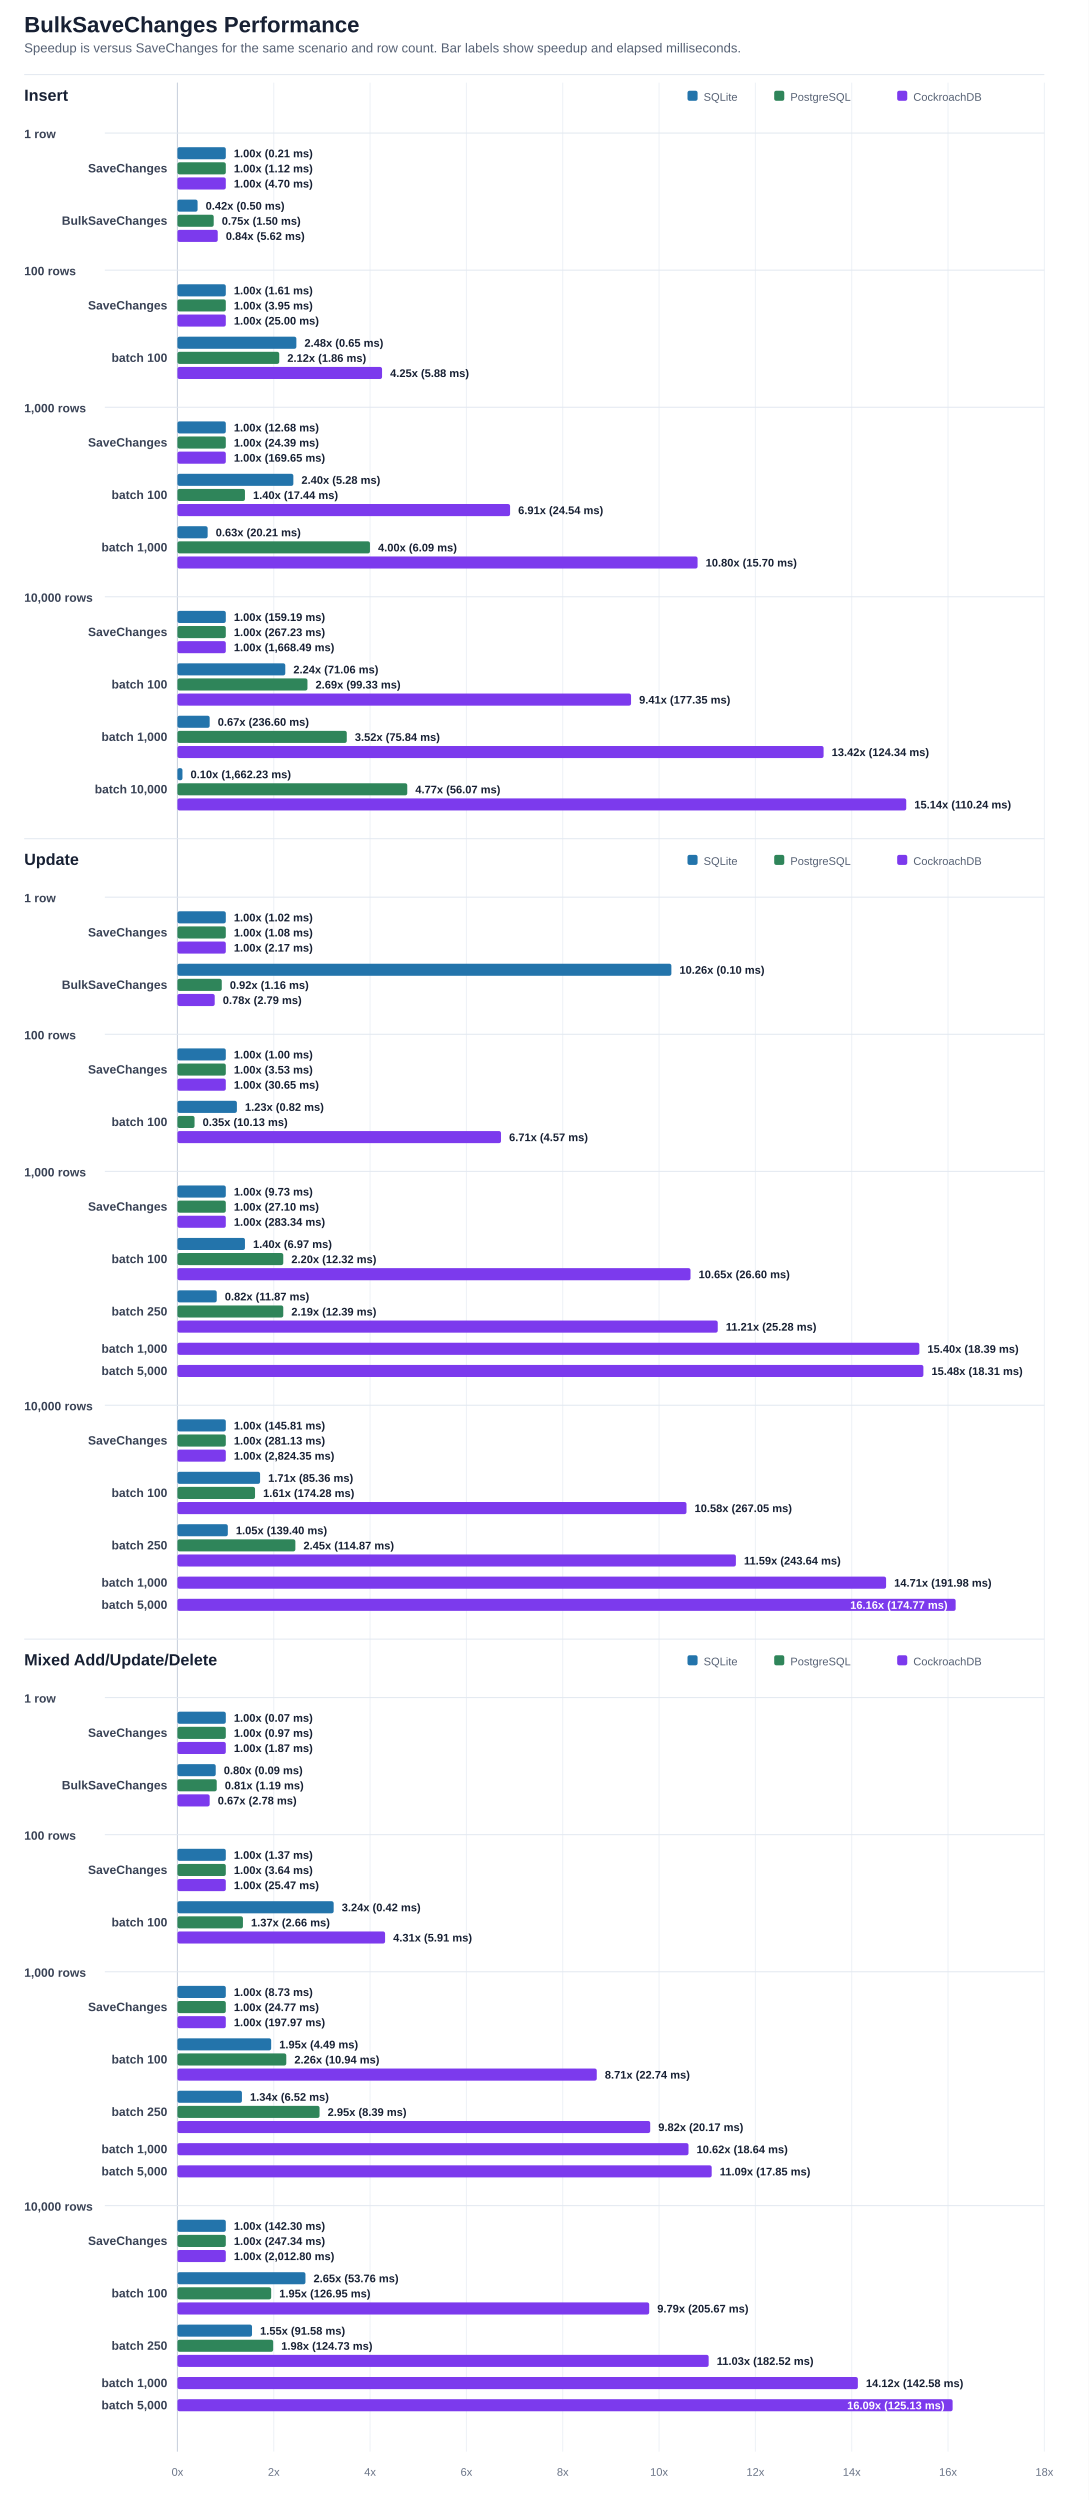
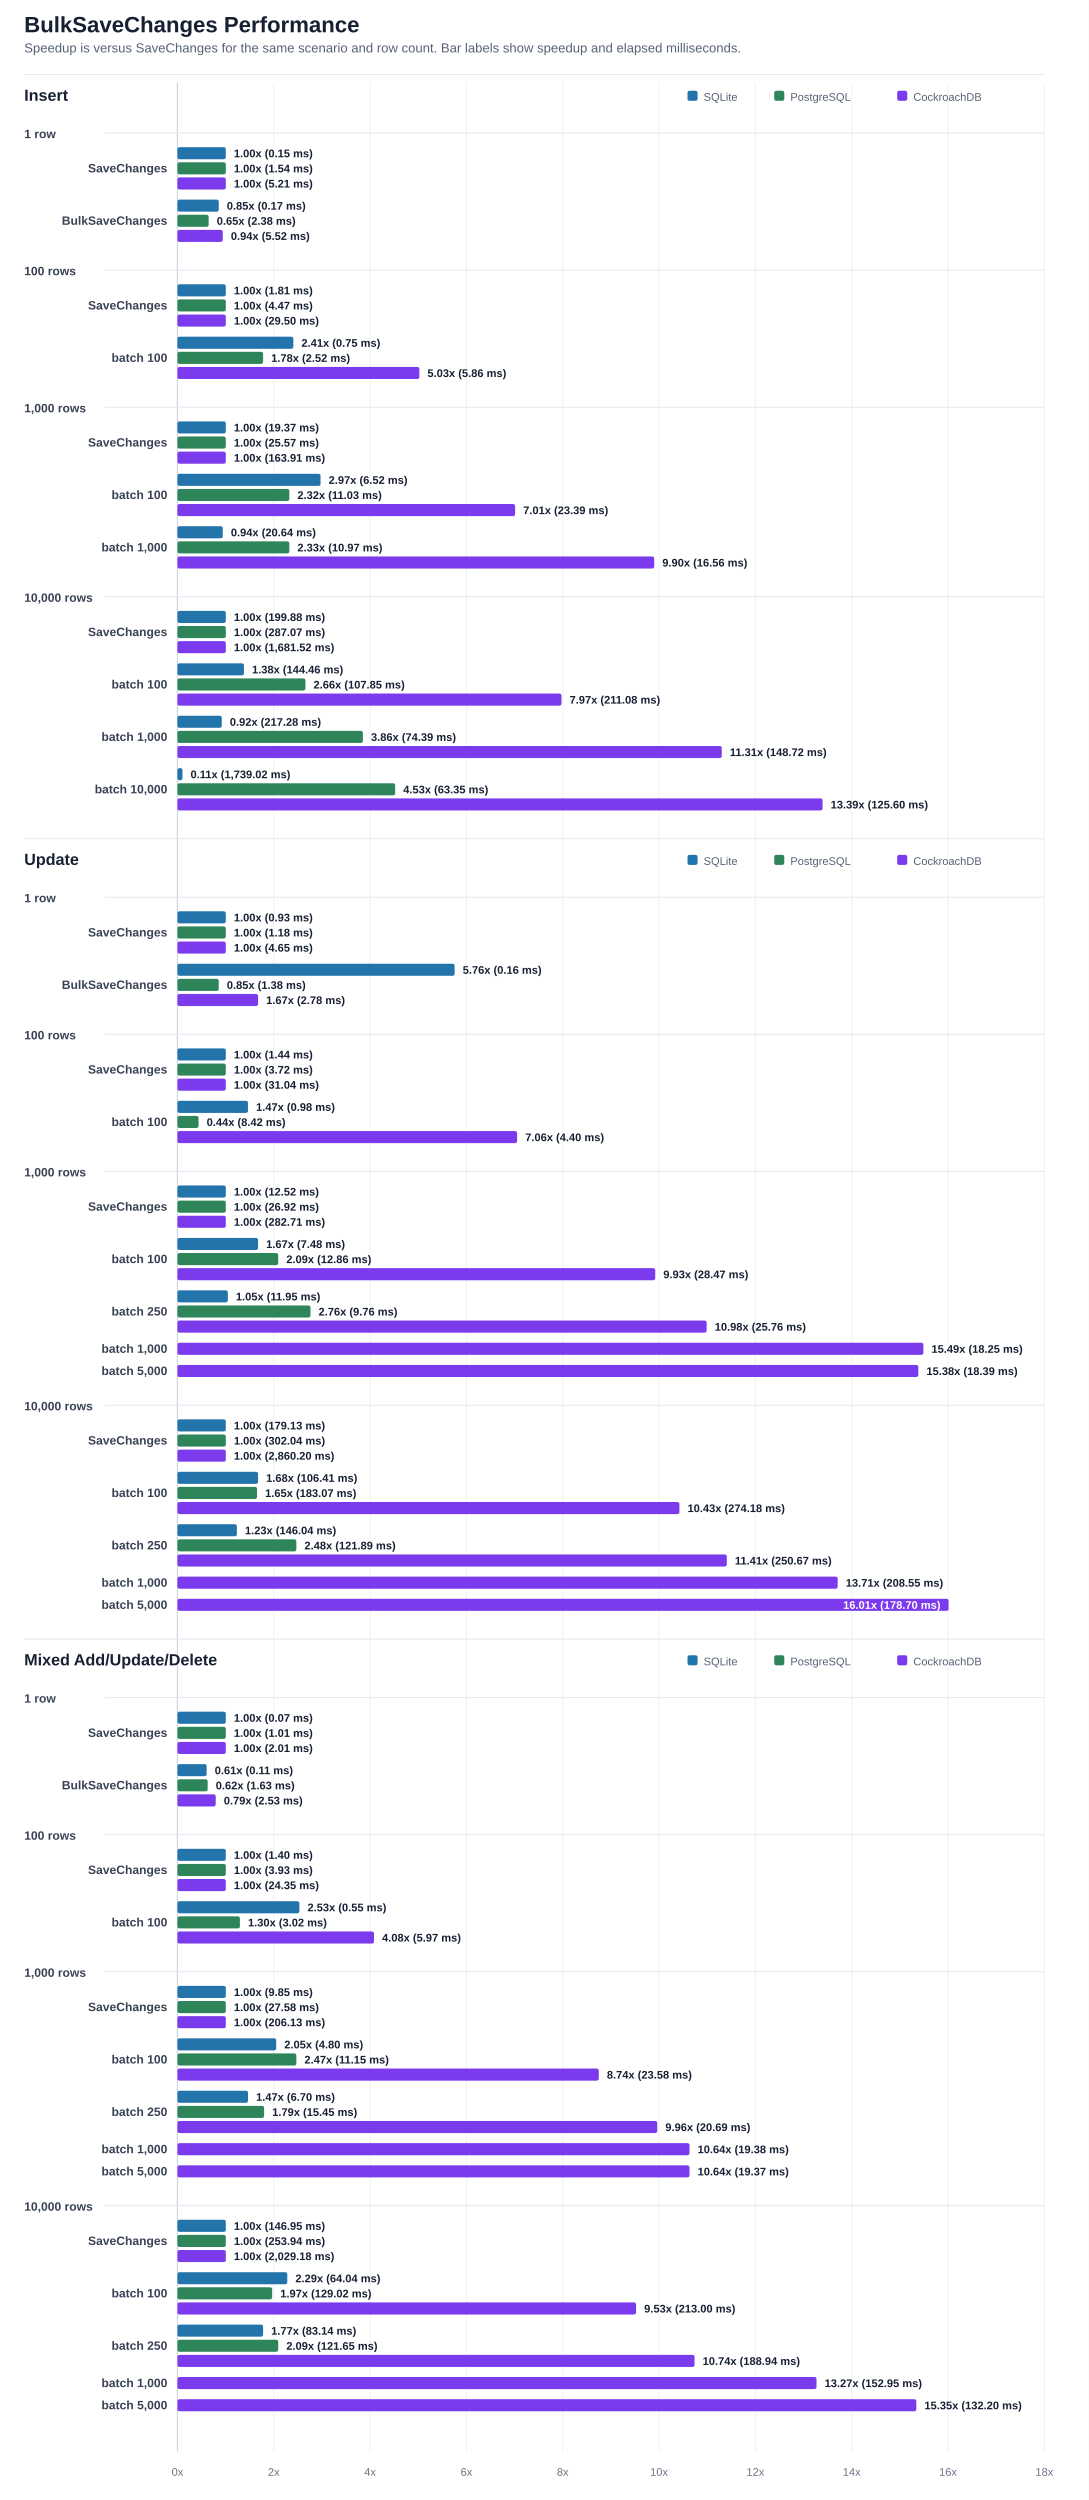
<svg xmlns="http://www.w3.org/2000/svg" width="1080" height="2480" viewBox="0 0 1080 2480" role="img" aria-labelledby="title desc">
  <rect width="100%" height="100%" fill="#ffffff" />
  <style>
    text { font-family: Segoe UI, Arial, sans-serif; fill: #172033; }
    .title { font-size: 22px; font-weight: 700; }
    .subtitle { font-size: 13px; fill: #566174; }
    .scenario { font-size: 16px; font-weight: 700; }
    .row-count { font-size: 12px; font-weight: 700; fill: #394255; }
    .method-heading { font-size: 12px; font-weight: 700; fill: #394255; }
    .subsection-rule { stroke: #e2e8f0; stroke-width: 1; }
    .axis { stroke: #c9d1dd; stroke-width: 1; }
    .grid { stroke: #edf1f6; stroke-width: 1; }
    .tick { font-size: 11px; fill: #697386; }
    .value { font-size: 11px; font-weight: 600; }
    .value-inside { font-size: 11px; font-weight: 600; fill: #ffffff; }
    .legend { font-size: 11px; fill: #566174; }
  </style>
  <text x="24" y="32" class="title">BulkSaveChanges Performance</text>
  <text x="24" y="52" class="subtitle">Speedup is versus SaveChanges for the same scenario and row count. Bar labels show speedup and elapsed milliseconds.</text>
  <line x1="176" y1="82" x2="176" y2="2432" class="grid" />
  <text x="176" y="2456" class="tick" text-anchor="middle">0x</text>
  <line x1="271.556" y1="82" x2="271.556" y2="2432" class="grid" />
  <text x="271.556" y="2456" class="tick" text-anchor="middle">2x</text>
  <line x1="367.111" y1="82" x2="367.111" y2="2432" class="grid" />
  <text x="367.111" y="2456" class="tick" text-anchor="middle">4x</text>
  <line x1="462.667" y1="82" x2="462.667" y2="2432" class="grid" />
  <text x="462.667" y="2456" class="tick" text-anchor="middle">6x</text>
  <line x1="558.222" y1="82" x2="558.222" y2="2432" class="grid" />
  <text x="558.222" y="2456" class="tick" text-anchor="middle">8x</text>
  <line x1="653.778" y1="82" x2="653.778" y2="2432" class="grid" />
  <text x="653.778" y="2456" class="tick" text-anchor="middle">10x</text>
  <line x1="749.333" y1="82" x2="749.333" y2="2432" class="grid" />
  <text x="749.333" y="2456" class="tick" text-anchor="middle">12x</text>
  <line x1="844.889" y1="82" x2="844.889" y2="2432" class="grid" />
  <text x="844.889" y="2456" class="tick" text-anchor="middle">14x</text>
  <line x1="940.444" y1="82" x2="940.444" y2="2432" class="grid" />
  <text x="940.444" y="2456" class="tick" text-anchor="middle">16x</text>
  <line x1="1036" y1="82" x2="1036" y2="2432" class="grid" />
  <text x="1036" y="2456" class="tick" text-anchor="middle">18x</text>
  <line x1="176" y1="82" x2="176" y2="2432" class="axis" />
  <line x1="24" y1="74" x2="1036" y2="74" class="subsection-rule" />
  <text x="24" y="100" class="scenario">Insert</text>
  <rect x="682" y="90" width="10" height="10" rx="2" fill="#2374ab" />
  <text x="698" y="100" class="legend">SQLite</text>
  <rect x="768" y="90" width="10" height="10" rx="2" fill="#2f855a" />
  <text x="784" y="100" class="legend">PostgreSQL</text>
  <rect x="890" y="90" width="10" height="10" rx="2" fill="#7c3aed" />
  <text x="906" y="100" class="legend">CockroachDB</text>
  <text x="24" y="137" class="row-count">1 row</text>
  <line x1="104" y1="132" x2="1036" y2="132" class="subsection-rule" />
  <text x="166" y="171" class="method-heading" text-anchor="end">SaveChanges</text>
  <rect x="176" y="146" width="48" height="12" rx="2" fill="#2374ab" />
-   <text x="232" y="156" class="value" text-anchor="start">1.00x (0.21 ms)</text>
+   <text x="232" y="156" class="value" text-anchor="start">1.00x (0.15 ms)</text>
  <rect x="176" y="161" width="48" height="12" rx="2" fill="#2f855a" />
-   <text x="232" y="171" class="value" text-anchor="start">1.00x (1.12 ms)</text>
+   <text x="232" y="171" class="value" text-anchor="start">1.00x (1.54 ms)</text>
  <rect x="176" y="176" width="48" height="12" rx="2" fill="#7c3aed" />
-   <text x="232" y="186" class="value" text-anchor="start">1.00x (4.70 ms)</text>
+   <text x="232" y="186" class="value" text-anchor="start">1.00x (5.21 ms)</text>
  <text x="166" y="223" class="method-heading" text-anchor="end">BulkSaveChanges</text>
-   <rect x="176" y="198" width="20" height="12" rx="2" fill="#2374ab" />
-   <text x="204" y="208" class="value" text-anchor="start">0.42x (0.50 ms)</text>
-   <rect x="176" y="213" width="36" height="12" rx="2" fill="#2f855a" />
-   <text x="220" y="223" class="value" text-anchor="start">0.75x (1.50 ms)</text>
-   <rect x="176" y="228" width="40" height="12" rx="2" fill="#7c3aed" />
-   <text x="224" y="238" class="value" text-anchor="start">0.84x (5.62 ms)</text>
+   <rect x="176" y="198" width="41" height="12" rx="2" fill="#2374ab" />
+   <text x="225" y="208" class="value" text-anchor="start">0.85x (0.17 ms)</text>
+   <rect x="176" y="213" width="31" height="12" rx="2" fill="#2f855a" />
+   <text x="215" y="223" class="value" text-anchor="start">0.65x (2.38 ms)</text>
+   <rect x="176" y="228" width="45" height="12" rx="2" fill="#7c3aed" />
+   <text x="229" y="238" class="value" text-anchor="start">0.94x (5.52 ms)</text>
  <text x="24" y="273" class="row-count">100 rows</text>
  <line x1="104" y1="268" x2="1036" y2="268" class="subsection-rule" />
  <text x="166" y="307" class="method-heading" text-anchor="end">SaveChanges</text>
  <rect x="176" y="282" width="48" height="12" rx="2" fill="#2374ab" />
-   <text x="232" y="292" class="value" text-anchor="start">1.00x (1.61 ms)</text>
+   <text x="232" y="292" class="value" text-anchor="start">1.00x (1.81 ms)</text>
  <rect x="176" y="297" width="48" height="12" rx="2" fill="#2f855a" />
-   <text x="232" y="307" class="value" text-anchor="start">1.00x (3.95 ms)</text>
+   <text x="232" y="307" class="value" text-anchor="start">1.00x (4.47 ms)</text>
  <rect x="176" y="312" width="48" height="12" rx="2" fill="#7c3aed" />
-   <text x="232" y="322" class="value" text-anchor="start">1.00x (25.00 ms)</text>
+   <text x="232" y="322" class="value" text-anchor="start">1.00x (29.50 ms)</text>
  <text x="166" y="359" class="method-heading" text-anchor="end">batch 100</text>
-   <rect x="176" y="334" width="118" height="12" rx="2" fill="#2374ab" />
-   <text x="302" y="344" class="value" text-anchor="start">2.48x (0.65 ms)</text>
-   <rect x="176" y="349" width="101" height="12" rx="2" fill="#2f855a" />
-   <text x="285" y="359" class="value" text-anchor="start">2.12x (1.86 ms)</text>
-   <rect x="176" y="364" width="203" height="12" rx="2" fill="#7c3aed" />
-   <text x="387" y="374" class="value" text-anchor="start">4.25x (5.88 ms)</text>
+   <rect x="176" y="334" width="115" height="12" rx="2" fill="#2374ab" />
+   <text x="299" y="344" class="value" text-anchor="start">2.41x (0.75 ms)</text>
+   <rect x="176" y="349" width="85" height="12" rx="2" fill="#2f855a" />
+   <text x="269" y="359" class="value" text-anchor="start">1.78x (2.52 ms)</text>
+   <rect x="176" y="364" width="240" height="12" rx="2" fill="#7c3aed" />
+   <text x="424" y="374" class="value" text-anchor="start">5.03x (5.86 ms)</text>
  <text x="24" y="409" class="row-count">1,000 rows</text>
  <line x1="104" y1="404" x2="1036" y2="404" class="subsection-rule" />
  <text x="166" y="443" class="method-heading" text-anchor="end">SaveChanges</text>
  <rect x="176" y="418" width="48" height="12" rx="2" fill="#2374ab" />
-   <text x="232" y="428" class="value" text-anchor="start">1.00x (12.68 ms)</text>
+   <text x="232" y="428" class="value" text-anchor="start">1.00x (19.37 ms)</text>
  <rect x="176" y="433" width="48" height="12" rx="2" fill="#2f855a" />
-   <text x="232" y="443" class="value" text-anchor="start">1.00x (24.39 ms)</text>
+   <text x="232" y="443" class="value" text-anchor="start">1.00x (25.57 ms)</text>
  <rect x="176" y="448" width="48" height="12" rx="2" fill="#7c3aed" />
-   <text x="232" y="458" class="value" text-anchor="start">1.00x (169.65 ms)</text>
+   <text x="232" y="458" class="value" text-anchor="start">1.00x (163.91 ms)</text>
  <text x="166" y="495" class="method-heading" text-anchor="end">batch 100</text>
-   <rect x="176" y="470" width="115" height="12" rx="2" fill="#2374ab" />
-   <text x="299" y="480" class="value" text-anchor="start">2.40x (5.28 ms)</text>
-   <rect x="176" y="485" width="67" height="12" rx="2" fill="#2f855a" />
-   <text x="251" y="495" class="value" text-anchor="start">1.40x (17.44 ms)</text>
-   <rect x="176" y="500" width="330" height="12" rx="2" fill="#7c3aed" />
-   <text x="514" y="510" class="value" text-anchor="start">6.91x (24.54 ms)</text>
+   <rect x="176" y="470" width="142" height="12" rx="2" fill="#2374ab" />
+   <text x="326" y="480" class="value" text-anchor="start">2.97x (6.52 ms)</text>
+   <rect x="176" y="485" width="111" height="12" rx="2" fill="#2f855a" />
+   <text x="295" y="495" class="value" text-anchor="start">2.32x (11.03 ms)</text>
+   <rect x="176" y="500" width="335" height="12" rx="2" fill="#7c3aed" />
+   <text x="519" y="510" class="value" text-anchor="start">7.01x (23.39 ms)</text>
  <text x="166" y="547" class="method-heading" text-anchor="end">batch 1,000</text>
-   <rect x="176" y="522" width="30" height="12" rx="2" fill="#2374ab" />
-   <text x="214" y="532" class="value" text-anchor="start">0.63x (20.21 ms)</text>
-   <rect x="176" y="537" width="191" height="12" rx="2" fill="#2f855a" />
-   <text x="375" y="547" class="value" text-anchor="start">4.00x (6.09 ms)</text>
-   <rect x="176" y="552" width="516" height="12" rx="2" fill="#7c3aed" />
-   <text x="700" y="562" class="value" text-anchor="start">10.80x (15.70 ms)</text>
+   <rect x="176" y="522" width="45" height="12" rx="2" fill="#2374ab" />
+   <text x="229" y="532" class="value" text-anchor="start">0.94x (20.64 ms)</text>
+   <rect x="176" y="537" width="111" height="12" rx="2" fill="#2f855a" />
+   <text x="295" y="547" class="value" text-anchor="start">2.33x (10.97 ms)</text>
+   <rect x="176" y="552" width="473" height="12" rx="2" fill="#7c3aed" />
+   <text x="657" y="562" class="value" text-anchor="start">9.90x (16.56 ms)</text>
  <text x="24" y="597" class="row-count">10,000 rows</text>
  <line x1="104" y1="592" x2="1036" y2="592" class="subsection-rule" />
  <text x="166" y="631" class="method-heading" text-anchor="end">SaveChanges</text>
  <rect x="176" y="606" width="48" height="12" rx="2" fill="#2374ab" />
-   <text x="232" y="616" class="value" text-anchor="start">1.00x (159.19 ms)</text>
+   <text x="232" y="616" class="value" text-anchor="start">1.00x (199.88 ms)</text>
  <rect x="176" y="621" width="48" height="12" rx="2" fill="#2f855a" />
-   <text x="232" y="631" class="value" text-anchor="start">1.00x (267.23 ms)</text>
+   <text x="232" y="631" class="value" text-anchor="start">1.00x (287.07 ms)</text>
  <rect x="176" y="636" width="48" height="12" rx="2" fill="#7c3aed" />
-   <text x="232" y="646" class="value" text-anchor="start">1.00x (1,668.49 ms)</text>
+   <text x="232" y="646" class="value" text-anchor="start">1.00x (1,681.52 ms)</text>
  <text x="166" y="683" class="method-heading" text-anchor="end">batch 100</text>
-   <rect x="176" y="658" width="107" height="12" rx="2" fill="#2374ab" />
-   <text x="291" y="668" class="value" text-anchor="start">2.24x (71.06 ms)</text>
-   <rect x="176" y="673" width="129" height="12" rx="2" fill="#2f855a" />
-   <text x="313" y="683" class="value" text-anchor="start">2.69x (99.33 ms)</text>
-   <rect x="176" y="688" width="450" height="12" rx="2" fill="#7c3aed" />
-   <text x="634" y="698" class="value" text-anchor="start">9.41x (177.35 ms)</text>
+   <rect x="176" y="658" width="66" height="12" rx="2" fill="#2374ab" />
+   <text x="250" y="668" class="value" text-anchor="start">1.38x (144.46 ms)</text>
+   <rect x="176" y="673" width="127" height="12" rx="2" fill="#2f855a" />
+   <text x="311" y="683" class="value" text-anchor="start">2.66x (107.85 ms)</text>
+   <rect x="176" y="688" width="381" height="12" rx="2" fill="#7c3aed" />
+   <text x="565" y="698" class="value" text-anchor="start">7.97x (211.08 ms)</text>
  <text x="166" y="735" class="method-heading" text-anchor="end">batch 1,000</text>
-   <rect x="176" y="710" width="32" height="12" rx="2" fill="#2374ab" />
-   <text x="216" y="720" class="value" text-anchor="start">0.67x (236.60 ms)</text>
-   <rect x="176" y="725" width="168" height="12" rx="2" fill="#2f855a" />
-   <text x="352" y="735" class="value" text-anchor="start">3.52x (75.84 ms)</text>
-   <rect x="176" y="740" width="641" height="12" rx="2" fill="#7c3aed" />
-   <text x="825" y="750" class="value" text-anchor="start">13.42x (124.34 ms)</text>
+   <rect x="176" y="710" width="44" height="12" rx="2" fill="#2374ab" />
+   <text x="228" y="720" class="value" text-anchor="start">0.92x (217.28 ms)</text>
+   <rect x="176" y="725" width="184" height="12" rx="2" fill="#2f855a" />
+   <text x="368" y="735" class="value" text-anchor="start">3.86x (74.39 ms)</text>
+   <rect x="176" y="740" width="540" height="12" rx="2" fill="#7c3aed" />
+   <text x="724" y="750" class="value" text-anchor="start">11.31x (148.72 ms)</text>
  <text x="166" y="787" class="method-heading" text-anchor="end">batch 10,000</text>
  <rect x="176" y="762" width="5" height="12" rx="2" fill="#2374ab" />
-   <text x="189" y="772" class="value" text-anchor="start">0.10x (1,662.23 ms)</text>
-   <rect x="176" y="777" width="228" height="12" rx="2" fill="#2f855a" />
-   <text x="412" y="787" class="value" text-anchor="start">4.77x (56.07 ms)</text>
-   <rect x="176" y="792" width="723" height="12" rx="2" fill="#7c3aed" />
-   <text x="907" y="802" class="value" text-anchor="start">15.14x (110.24 ms)</text>
+   <text x="189" y="772" class="value" text-anchor="start">0.11x (1,739.02 ms)</text>
+   <rect x="176" y="777" width="216" height="12" rx="2" fill="#2f855a" />
+   <text x="400" y="787" class="value" text-anchor="start">4.53x (63.35 ms)</text>
+   <rect x="176" y="792" width="640" height="12" rx="2" fill="#7c3aed" />
+   <text x="824" y="802" class="value" text-anchor="start">13.39x (125.60 ms)</text>
  <line x1="24" y1="832" x2="1036" y2="832" class="subsection-rule" />
  <text x="24" y="858" class="scenario">Update</text>
  <rect x="682" y="848" width="10" height="10" rx="2" fill="#2374ab" />
  <text x="698" y="858" class="legend">SQLite</text>
  <rect x="768" y="848" width="10" height="10" rx="2" fill="#2f855a" />
  <text x="784" y="858" class="legend">PostgreSQL</text>
  <rect x="890" y="848" width="10" height="10" rx="2" fill="#7c3aed" />
  <text x="906" y="858" class="legend">CockroachDB</text>
  <text x="24" y="895" class="row-count">1 row</text>
  <line x1="104" y1="890" x2="1036" y2="890" class="subsection-rule" />
  <text x="166" y="929" class="method-heading" text-anchor="end">SaveChanges</text>
  <rect x="176" y="904" width="48" height="12" rx="2" fill="#2374ab" />
-   <text x="232" y="914" class="value" text-anchor="start">1.00x (1.02 ms)</text>
+   <text x="232" y="914" class="value" text-anchor="start">1.00x (0.93 ms)</text>
  <rect x="176" y="919" width="48" height="12" rx="2" fill="#2f855a" />
-   <text x="232" y="929" class="value" text-anchor="start">1.00x (1.08 ms)</text>
+   <text x="232" y="929" class="value" text-anchor="start">1.00x (1.18 ms)</text>
  <rect x="176" y="934" width="48" height="12" rx="2" fill="#7c3aed" />
-   <text x="232" y="944" class="value" text-anchor="start">1.00x (2.17 ms)</text>
+   <text x="232" y="944" class="value" text-anchor="start">1.00x (4.65 ms)</text>
  <text x="166" y="981" class="method-heading" text-anchor="end">BulkSaveChanges</text>
-   <rect x="176" y="956" width="490" height="12" rx="2" fill="#2374ab" />
-   <text x="674" y="966" class="value" text-anchor="start">10.26x (0.10 ms)</text>
-   <rect x="176" y="971" width="44" height="12" rx="2" fill="#2f855a" />
-   <text x="228" y="981" class="value" text-anchor="start">0.92x (1.16 ms)</text>
-   <rect x="176" y="986" width="37" height="12" rx="2" fill="#7c3aed" />
-   <text x="221" y="996" class="value" text-anchor="start">0.78x (2.79 ms)</text>
+   <rect x="176" y="956" width="275" height="12" rx="2" fill="#2374ab" />
+   <text x="459" y="966" class="value" text-anchor="start">5.76x (0.16 ms)</text>
+   <rect x="176" y="971" width="41" height="12" rx="2" fill="#2f855a" />
+   <text x="225" y="981" class="value" text-anchor="start">0.85x (1.38 ms)</text>
+   <rect x="176" y="986" width="80" height="12" rx="2" fill="#7c3aed" />
+   <text x="264" y="996" class="value" text-anchor="start">1.67x (2.78 ms)</text>
  <text x="24" y="1031" class="row-count">100 rows</text>
  <line x1="104" y1="1026" x2="1036" y2="1026" class="subsection-rule" />
  <text x="166" y="1065" class="method-heading" text-anchor="end">SaveChanges</text>
  <rect x="176" y="1040" width="48" height="12" rx="2" fill="#2374ab" />
-   <text x="232" y="1050" class="value" text-anchor="start">1.00x (1.00 ms)</text>
+   <text x="232" y="1050" class="value" text-anchor="start">1.00x (1.44 ms)</text>
  <rect x="176" y="1055" width="48" height="12" rx="2" fill="#2f855a" />
-   <text x="232" y="1065" class="value" text-anchor="start">1.00x (3.53 ms)</text>
+   <text x="232" y="1065" class="value" text-anchor="start">1.00x (3.72 ms)</text>
  <rect x="176" y="1070" width="48" height="12" rx="2" fill="#7c3aed" />
-   <text x="232" y="1080" class="value" text-anchor="start">1.00x (30.65 ms)</text>
+   <text x="232" y="1080" class="value" text-anchor="start">1.00x (31.04 ms)</text>
  <text x="166" y="1117" class="method-heading" text-anchor="end">batch 100</text>
-   <rect x="176" y="1092" width="59" height="12" rx="2" fill="#2374ab" />
-   <text x="243" y="1102" class="value" text-anchor="start">1.23x (0.82 ms)</text>
-   <rect x="176" y="1107" width="17" height="12" rx="2" fill="#2f855a" />
-   <text x="201" y="1117" class="value" text-anchor="start">0.35x (10.13 ms)</text>
-   <rect x="176" y="1122" width="321" height="12" rx="2" fill="#7c3aed" />
-   <text x="505" y="1132" class="value" text-anchor="start">6.71x (4.57 ms)</text>
+   <rect x="176" y="1092" width="70" height="12" rx="2" fill="#2374ab" />
+   <text x="254" y="1102" class="value" text-anchor="start">1.47x (0.98 ms)</text>
+   <rect x="176" y="1107" width="21" height="12" rx="2" fill="#2f855a" />
+   <text x="205" y="1117" class="value" text-anchor="start">0.44x (8.42 ms)</text>
+   <rect x="176" y="1122" width="337" height="12" rx="2" fill="#7c3aed" />
+   <text x="521" y="1132" class="value" text-anchor="start">7.06x (4.40 ms)</text>
  <text x="24" y="1167" class="row-count">1,000 rows</text>
  <line x1="104" y1="1162" x2="1036" y2="1162" class="subsection-rule" />
  <text x="166" y="1201" class="method-heading" text-anchor="end">SaveChanges</text>
  <rect x="176" y="1176" width="48" height="12" rx="2" fill="#2374ab" />
-   <text x="232" y="1186" class="value" text-anchor="start">1.00x (9.73 ms)</text>
+   <text x="232" y="1186" class="value" text-anchor="start">1.00x (12.52 ms)</text>
  <rect x="176" y="1191" width="48" height="12" rx="2" fill="#2f855a" />
-   <text x="232" y="1201" class="value" text-anchor="start">1.00x (27.10 ms)</text>
+   <text x="232" y="1201" class="value" text-anchor="start">1.00x (26.92 ms)</text>
  <rect x="176" y="1206" width="48" height="12" rx="2" fill="#7c3aed" />
-   <text x="232" y="1216" class="value" text-anchor="start">1.00x (283.34 ms)</text>
+   <text x="232" y="1216" class="value" text-anchor="start">1.00x (282.71 ms)</text>
  <text x="166" y="1253" class="method-heading" text-anchor="end">batch 100</text>
-   <rect x="176" y="1228" width="67" height="12" rx="2" fill="#2374ab" />
-   <text x="251" y="1238" class="value" text-anchor="start">1.40x (6.97 ms)</text>
-   <rect x="176" y="1243" width="105" height="12" rx="2" fill="#2f855a" />
-   <text x="289" y="1253" class="value" text-anchor="start">2.20x (12.32 ms)</text>
-   <rect x="176" y="1258" width="509" height="12" rx="2" fill="#7c3aed" />
-   <text x="693" y="1268" class="value" text-anchor="start">10.65x (26.60 ms)</text>
+   <rect x="176" y="1228" width="80" height="12" rx="2" fill="#2374ab" />
+   <text x="264" y="1238" class="value" text-anchor="start">1.67x (7.48 ms)</text>
+   <rect x="176" y="1243" width="100" height="12" rx="2" fill="#2f855a" />
+   <text x="284" y="1253" class="value" text-anchor="start">2.09x (12.86 ms)</text>
+   <rect x="176" y="1258" width="474" height="12" rx="2" fill="#7c3aed" />
+   <text x="658" y="1268" class="value" text-anchor="start">9.93x (28.47 ms)</text>
  <text x="166" y="1305" class="method-heading" text-anchor="end">batch 250</text>
-   <rect x="176" y="1280" width="39" height="12" rx="2" fill="#2374ab" />
-   <text x="223" y="1290" class="value" text-anchor="start">0.82x (11.87 ms)</text>
-   <rect x="176" y="1295" width="105" height="12" rx="2" fill="#2f855a" />
-   <text x="289" y="1305" class="value" text-anchor="start">2.19x (12.39 ms)</text>
-   <rect x="176" y="1310" width="536" height="12" rx="2" fill="#7c3aed" />
-   <text x="720" y="1320" class="value" text-anchor="start">11.21x (25.28 ms)</text>
+   <rect x="176" y="1280" width="50" height="12" rx="2" fill="#2374ab" />
+   <text x="234" y="1290" class="value" text-anchor="start">1.05x (11.95 ms)</text>
+   <rect x="176" y="1295" width="132" height="12" rx="2" fill="#2f855a" />
+   <text x="316" y="1305" class="value" text-anchor="start">2.76x (9.76 ms)</text>
+   <rect x="176" y="1310" width="525" height="12" rx="2" fill="#7c3aed" />
+   <text x="709" y="1320" class="value" text-anchor="start">10.98x (25.76 ms)</text>
  <text x="166" y="1342" class="method-heading" text-anchor="end">batch 1,000</text>
-   <rect x="176" y="1332" width="736" height="12" rx="2" fill="#7c3aed" />
-   <text x="920" y="1342" class="value" text-anchor="start">15.40x (18.39 ms)</text>
+   <rect x="176" y="1332" width="740" height="12" rx="2" fill="#7c3aed" />
+   <text x="924" y="1342" class="value" text-anchor="start">15.49x (18.25 ms)</text>
  <text x="166" y="1364" class="method-heading" text-anchor="end">batch 5,000</text>
-   <rect x="176" y="1354" width="740" height="12" rx="2" fill="#7c3aed" />
-   <text x="924" y="1364" class="value" text-anchor="start">15.48x (18.31 ms)</text>
+   <rect x="176" y="1354" width="735" height="12" rx="2" fill="#7c3aed" />
+   <text x="919" y="1364" class="value" text-anchor="start">15.38x (18.39 ms)</text>
  <text x="24" y="1399" class="row-count">10,000 rows</text>
  <line x1="104" y1="1394" x2="1036" y2="1394" class="subsection-rule" />
  <text x="166" y="1433" class="method-heading" text-anchor="end">SaveChanges</text>
  <rect x="176" y="1408" width="48" height="12" rx="2" fill="#2374ab" />
-   <text x="232" y="1418" class="value" text-anchor="start">1.00x (145.81 ms)</text>
+   <text x="232" y="1418" class="value" text-anchor="start">1.00x (179.13 ms)</text>
  <rect x="176" y="1423" width="48" height="12" rx="2" fill="#2f855a" />
-   <text x="232" y="1433" class="value" text-anchor="start">1.00x (281.13 ms)</text>
+   <text x="232" y="1433" class="value" text-anchor="start">1.00x (302.04 ms)</text>
  <rect x="176" y="1438" width="48" height="12" rx="2" fill="#7c3aed" />
-   <text x="232" y="1448" class="value" text-anchor="start">1.00x (2,824.35 ms)</text>
+   <text x="232" y="1448" class="value" text-anchor="start">1.00x (2,860.20 ms)</text>
  <text x="166" y="1485" class="method-heading" text-anchor="end">batch 100</text>
-   <rect x="176" y="1460" width="82" height="12" rx="2" fill="#2374ab" />
-   <text x="266" y="1470" class="value" text-anchor="start">1.71x (85.36 ms)</text>
-   <rect x="176" y="1475" width="77" height="12" rx="2" fill="#2f855a" />
-   <text x="261" y="1485" class="value" text-anchor="start">1.61x (174.28 ms)</text>
-   <rect x="176" y="1490" width="505" height="12" rx="2" fill="#7c3aed" />
-   <text x="689" y="1500" class="value" text-anchor="start">10.58x (267.05 ms)</text>
+   <rect x="176" y="1460" width="80" height="12" rx="2" fill="#2374ab" />
+   <text x="264" y="1470" class="value" text-anchor="start">1.68x (106.41 ms)</text>
+   <rect x="176" y="1475" width="79" height="12" rx="2" fill="#2f855a" />
+   <text x="263" y="1485" class="value" text-anchor="start">1.65x (183.07 ms)</text>
+   <rect x="176" y="1490" width="498" height="12" rx="2" fill="#7c3aed" />
+   <text x="682" y="1500" class="value" text-anchor="start">10.43x (274.18 ms)</text>
  <text x="166" y="1537" class="method-heading" text-anchor="end">batch 250</text>
-   <rect x="176" y="1512" width="50" height="12" rx="2" fill="#2374ab" />
-   <text x="234" y="1522" class="value" text-anchor="start">1.05x (139.40 ms)</text>
-   <rect x="176" y="1527" width="117" height="12" rx="2" fill="#2f855a" />
-   <text x="301" y="1537" class="value" text-anchor="start">2.45x (114.87 ms)</text>
-   <rect x="176" y="1542" width="554" height="12" rx="2" fill="#7c3aed" />
-   <text x="738" y="1552" class="value" text-anchor="start">11.59x (243.64 ms)</text>
+   <rect x="176" y="1512" width="59" height="12" rx="2" fill="#2374ab" />
+   <text x="243" y="1522" class="value" text-anchor="start">1.23x (146.04 ms)</text>
+   <rect x="176" y="1527" width="118" height="12" rx="2" fill="#2f855a" />
+   <text x="302" y="1537" class="value" text-anchor="start">2.48x (121.89 ms)</text>
+   <rect x="176" y="1542" width="545" height="12" rx="2" fill="#7c3aed" />
+   <text x="729" y="1552" class="value" text-anchor="start">11.41x (250.67 ms)</text>
  <text x="166" y="1574" class="method-heading" text-anchor="end">batch 1,000</text>
-   <rect x="176" y="1564" width="703" height="12" rx="2" fill="#7c3aed" />
-   <text x="887" y="1574" class="value" text-anchor="start">14.71x (191.98 ms)</text>
+   <rect x="176" y="1564" width="655" height="12" rx="2" fill="#7c3aed" />
+   <text x="839" y="1574" class="value" text-anchor="start">13.71x (208.55 ms)</text>
  <text x="166" y="1596" class="method-heading" text-anchor="end">batch 5,000</text>
-   <rect x="176" y="1586" width="772" height="12" rx="2" fill="#7c3aed" />
-   <text x="940" y="1596" class="value-inside" text-anchor="end">16.16x (174.77 ms)</text>
+   <rect x="176" y="1586" width="765" height="12" rx="2" fill="#7c3aed" />
+   <text x="933" y="1596" class="value-inside" text-anchor="end">16.01x (178.70 ms)</text>
  <line x1="24" y1="1626" x2="1036" y2="1626" class="subsection-rule" />
  <text x="24" y="1652" class="scenario">Mixed Add/Update/Delete</text>
  <rect x="682" y="1642" width="10" height="10" rx="2" fill="#2374ab" />
  <text x="698" y="1652" class="legend">SQLite</text>
  <rect x="768" y="1642" width="10" height="10" rx="2" fill="#2f855a" />
  <text x="784" y="1652" class="legend">PostgreSQL</text>
  <rect x="890" y="1642" width="10" height="10" rx="2" fill="#7c3aed" />
  <text x="906" y="1652" class="legend">CockroachDB</text>
  <text x="24" y="1689" class="row-count">1 row</text>
  <line x1="104" y1="1684" x2="1036" y2="1684" class="subsection-rule" />
  <text x="166" y="1723" class="method-heading" text-anchor="end">SaveChanges</text>
  <rect x="176" y="1698" width="48" height="12" rx="2" fill="#2374ab" />
  <text x="232" y="1708" class="value" text-anchor="start">1.00x (0.07 ms)</text>
  <rect x="176" y="1713" width="48" height="12" rx="2" fill="#2f855a" />
-   <text x="232" y="1723" class="value" text-anchor="start">1.00x (0.97 ms)</text>
+   <text x="232" y="1723" class="value" text-anchor="start">1.00x (1.01 ms)</text>
  <rect x="176" y="1728" width="48" height="12" rx="2" fill="#7c3aed" />
-   <text x="232" y="1738" class="value" text-anchor="start">1.00x (1.87 ms)</text>
+   <text x="232" y="1738" class="value" text-anchor="start">1.00x (2.01 ms)</text>
  <text x="166" y="1775" class="method-heading" text-anchor="end">BulkSaveChanges</text>
-   <rect x="176" y="1750" width="38" height="12" rx="2" fill="#2374ab" />
-   <text x="222" y="1760" class="value" text-anchor="start">0.80x (0.09 ms)</text>
-   <rect x="176" y="1765" width="39" height="12" rx="2" fill="#2f855a" />
-   <text x="223" y="1775" class="value" text-anchor="start">0.81x (1.19 ms)</text>
-   <rect x="176" y="1780" width="32" height="12" rx="2" fill="#7c3aed" />
-   <text x="216" y="1790" class="value" text-anchor="start">0.67x (2.78 ms)</text>
+   <rect x="176" y="1750" width="29" height="12" rx="2" fill="#2374ab" />
+   <text x="213" y="1760" class="value" text-anchor="start">0.61x (0.11 ms)</text>
+   <rect x="176" y="1765" width="30" height="12" rx="2" fill="#2f855a" />
+   <text x="214" y="1775" class="value" text-anchor="start">0.62x (1.63 ms)</text>
+   <rect x="176" y="1780" width="38" height="12" rx="2" fill="#7c3aed" />
+   <text x="222" y="1790" class="value" text-anchor="start">0.79x (2.53 ms)</text>
  <text x="24" y="1825" class="row-count">100 rows</text>
  <line x1="104" y1="1820" x2="1036" y2="1820" class="subsection-rule" />
  <text x="166" y="1859" class="method-heading" text-anchor="end">SaveChanges</text>
  <rect x="176" y="1834" width="48" height="12" rx="2" fill="#2374ab" />
-   <text x="232" y="1844" class="value" text-anchor="start">1.00x (1.37 ms)</text>
+   <text x="232" y="1844" class="value" text-anchor="start">1.00x (1.40 ms)</text>
  <rect x="176" y="1849" width="48" height="12" rx="2" fill="#2f855a" />
-   <text x="232" y="1859" class="value" text-anchor="start">1.00x (3.64 ms)</text>
+   <text x="232" y="1859" class="value" text-anchor="start">1.00x (3.93 ms)</text>
  <rect x="176" y="1864" width="48" height="12" rx="2" fill="#7c3aed" />
-   <text x="232" y="1874" class="value" text-anchor="start">1.00x (25.47 ms)</text>
+   <text x="232" y="1874" class="value" text-anchor="start">1.00x (24.35 ms)</text>
  <text x="166" y="1911" class="method-heading" text-anchor="end">batch 100</text>
-   <rect x="176" y="1886" width="155" height="12" rx="2" fill="#2374ab" />
-   <text x="339" y="1896" class="value" text-anchor="start">3.24x (0.42 ms)</text>
-   <rect x="176" y="1901" width="65" height="12" rx="2" fill="#2f855a" />
-   <text x="249" y="1911" class="value" text-anchor="start">1.37x (2.66 ms)</text>
-   <rect x="176" y="1916" width="206" height="12" rx="2" fill="#7c3aed" />
-   <text x="390" y="1926" class="value" text-anchor="start">4.31x (5.91 ms)</text>
+   <rect x="176" y="1886" width="121" height="12" rx="2" fill="#2374ab" />
+   <text x="305" y="1896" class="value" text-anchor="start">2.53x (0.55 ms)</text>
+   <rect x="176" y="1901" width="62" height="12" rx="2" fill="#2f855a" />
+   <text x="246" y="1911" class="value" text-anchor="start">1.30x (3.02 ms)</text>
+   <rect x="176" y="1916" width="195" height="12" rx="2" fill="#7c3aed" />
+   <text x="379" y="1926" class="value" text-anchor="start">4.08x (5.97 ms)</text>
  <text x="24" y="1961" class="row-count">1,000 rows</text>
  <line x1="104" y1="1956" x2="1036" y2="1956" class="subsection-rule" />
  <text x="166" y="1995" class="method-heading" text-anchor="end">SaveChanges</text>
  <rect x="176" y="1970" width="48" height="12" rx="2" fill="#2374ab" />
-   <text x="232" y="1980" class="value" text-anchor="start">1.00x (8.73 ms)</text>
+   <text x="232" y="1980" class="value" text-anchor="start">1.00x (9.85 ms)</text>
  <rect x="176" y="1985" width="48" height="12" rx="2" fill="#2f855a" />
-   <text x="232" y="1995" class="value" text-anchor="start">1.00x (24.77 ms)</text>
+   <text x="232" y="1995" class="value" text-anchor="start">1.00x (27.58 ms)</text>
  <rect x="176" y="2000" width="48" height="12" rx="2" fill="#7c3aed" />
-   <text x="232" y="2010" class="value" text-anchor="start">1.00x (197.97 ms)</text>
+   <text x="232" y="2010" class="value" text-anchor="start">1.00x (206.13 ms)</text>
  <text x="166" y="2047" class="method-heading" text-anchor="end">batch 100</text>
-   <rect x="176" y="2022" width="93" height="12" rx="2" fill="#2374ab" />
-   <text x="277" y="2032" class="value" text-anchor="start">1.95x (4.49 ms)</text>
-   <rect x="176" y="2037" width="108" height="12" rx="2" fill="#2f855a" />
-   <text x="292" y="2047" class="value" text-anchor="start">2.26x (10.94 ms)</text>
-   <rect x="176" y="2052" width="416" height="12" rx="2" fill="#7c3aed" />
-   <text x="600" y="2062" class="value" text-anchor="start">8.71x (22.74 ms)</text>
+   <rect x="176" y="2022" width="98" height="12" rx="2" fill="#2374ab" />
+   <text x="282" y="2032" class="value" text-anchor="start">2.05x (4.80 ms)</text>
+   <rect x="176" y="2037" width="118" height="12" rx="2" fill="#2f855a" />
+   <text x="302" y="2047" class="value" text-anchor="start">2.47x (11.15 ms)</text>
+   <rect x="176" y="2052" width="418" height="12" rx="2" fill="#7c3aed" />
+   <text x="602" y="2062" class="value" text-anchor="start">8.74x (23.58 ms)</text>
  <text x="166" y="2099" class="method-heading" text-anchor="end">batch 250</text>
-   <rect x="176" y="2074" width="64" height="12" rx="2" fill="#2374ab" />
-   <text x="248" y="2084" class="value" text-anchor="start">1.34x (6.52 ms)</text>
-   <rect x="176" y="2089" width="141" height="12" rx="2" fill="#2f855a" />
-   <text x="325" y="2099" class="value" text-anchor="start">2.95x (8.39 ms)</text>
-   <rect x="176" y="2104" width="469" height="12" rx="2" fill="#7c3aed" />
-   <text x="653" y="2114" class="value" text-anchor="start">9.82x (20.17 ms)</text>
+   <rect x="176" y="2074" width="70" height="12" rx="2" fill="#2374ab" />
+   <text x="254" y="2084" class="value" text-anchor="start">1.47x (6.70 ms)</text>
+   <rect x="176" y="2089" width="86" height="12" rx="2" fill="#2f855a" />
+   <text x="270" y="2099" class="value" text-anchor="start">1.79x (15.45 ms)</text>
+   <rect x="176" y="2104" width="476" height="12" rx="2" fill="#7c3aed" />
+   <text x="660" y="2114" class="value" text-anchor="start">9.96x (20.69 ms)</text>
  <text x="166" y="2136" class="method-heading" text-anchor="end">batch 1,000</text>
-   <rect x="176" y="2126" width="507" height="12" rx="2" fill="#7c3aed" />
-   <text x="691" y="2136" class="value" text-anchor="start">10.62x (18.64 ms)</text>
+   <rect x="176" y="2126" width="508" height="12" rx="2" fill="#7c3aed" />
+   <text x="692" y="2136" class="value" text-anchor="start">10.64x (19.38 ms)</text>
  <text x="166" y="2158" class="method-heading" text-anchor="end">batch 5,000</text>
-   <rect x="176" y="2148" width="530" height="12" rx="2" fill="#7c3aed" />
-   <text x="714" y="2158" class="value" text-anchor="start">11.09x (17.85 ms)</text>
+   <rect x="176" y="2148" width="508" height="12" rx="2" fill="#7c3aed" />
+   <text x="692" y="2158" class="value" text-anchor="start">10.64x (19.37 ms)</text>
  <text x="24" y="2193" class="row-count">10,000 rows</text>
  <line x1="104" y1="2188" x2="1036" y2="2188" class="subsection-rule" />
  <text x="166" y="2227" class="method-heading" text-anchor="end">SaveChanges</text>
  <rect x="176" y="2202" width="48" height="12" rx="2" fill="#2374ab" />
-   <text x="232" y="2212" class="value" text-anchor="start">1.00x (142.30 ms)</text>
+   <text x="232" y="2212" class="value" text-anchor="start">1.00x (146.95 ms)</text>
  <rect x="176" y="2217" width="48" height="12" rx="2" fill="#2f855a" />
-   <text x="232" y="2227" class="value" text-anchor="start">1.00x (247.34 ms)</text>
+   <text x="232" y="2227" class="value" text-anchor="start">1.00x (253.94 ms)</text>
  <rect x="176" y="2232" width="48" height="12" rx="2" fill="#7c3aed" />
-   <text x="232" y="2242" class="value" text-anchor="start">1.00x (2,012.80 ms)</text>
+   <text x="232" y="2242" class="value" text-anchor="start">1.00x (2,029.18 ms)</text>
  <text x="166" y="2279" class="method-heading" text-anchor="end">batch 100</text>
-   <rect x="176" y="2254" width="127" height="12" rx="2" fill="#2374ab" />
-   <text x="311" y="2264" class="value" text-anchor="start">2.65x (53.76 ms)</text>
-   <rect x="176" y="2269" width="93" height="12" rx="2" fill="#2f855a" />
-   <text x="277" y="2279" class="value" text-anchor="start">1.95x (126.95 ms)</text>
-   <rect x="176" y="2284" width="468" height="12" rx="2" fill="#7c3aed" />
-   <text x="652" y="2294" class="value" text-anchor="start">9.79x (205.67 ms)</text>
+   <rect x="176" y="2254" width="109" height="12" rx="2" fill="#2374ab" />
+   <text x="293" y="2264" class="value" text-anchor="start">2.29x (64.04 ms)</text>
+   <rect x="176" y="2269" width="94" height="12" rx="2" fill="#2f855a" />
+   <text x="278" y="2279" class="value" text-anchor="start">1.97x (129.02 ms)</text>
+   <rect x="176" y="2284" width="455" height="12" rx="2" fill="#7c3aed" />
+   <text x="639" y="2294" class="value" text-anchor="start">9.53x (213.00 ms)</text>
  <text x="166" y="2331" class="method-heading" text-anchor="end">batch 250</text>
-   <rect x="176" y="2306" width="74" height="12" rx="2" fill="#2374ab" />
-   <text x="258" y="2316" class="value" text-anchor="start">1.55x (91.58 ms)</text>
-   <rect x="176" y="2321" width="95" height="12" rx="2" fill="#2f855a" />
-   <text x="279" y="2331" class="value" text-anchor="start">1.98x (124.73 ms)</text>
-   <rect x="176" y="2336" width="527" height="12" rx="2" fill="#7c3aed" />
-   <text x="711" y="2346" class="value" text-anchor="start">11.03x (182.52 ms)</text>
+   <rect x="176" y="2306" width="85" height="12" rx="2" fill="#2374ab" />
+   <text x="269" y="2316" class="value" text-anchor="start">1.77x (83.14 ms)</text>
+   <rect x="176" y="2321" width="100" height="12" rx="2" fill="#2f855a" />
+   <text x="284" y="2331" class="value" text-anchor="start">2.09x (121.65 ms)</text>
+   <rect x="176" y="2336" width="513" height="12" rx="2" fill="#7c3aed" />
+   <text x="697" y="2346" class="value" text-anchor="start">10.74x (188.94 ms)</text>
  <text x="166" y="2368" class="method-heading" text-anchor="end">batch 1,000</text>
-   <rect x="176" y="2358" width="675" height="12" rx="2" fill="#7c3aed" />
-   <text x="859" y="2368" class="value" text-anchor="start">14.12x (142.58 ms)</text>
+   <rect x="176" y="2358" width="634" height="12" rx="2" fill="#7c3aed" />
+   <text x="818" y="2368" class="value" text-anchor="start">13.27x (152.95 ms)</text>
  <text x="166" y="2390" class="method-heading" text-anchor="end">batch 5,000</text>
-   <rect x="176" y="2380" width="769" height="12" rx="2" fill="#7c3aed" />
-   <text x="937" y="2390" class="value-inside" text-anchor="end">16.09x (125.13 ms)</text>
+   <rect x="176" y="2380" width="733" height="12" rx="2" fill="#7c3aed" />
+   <text x="917" y="2390" class="value" text-anchor="start">15.35x (132.20 ms)</text>
</svg>
